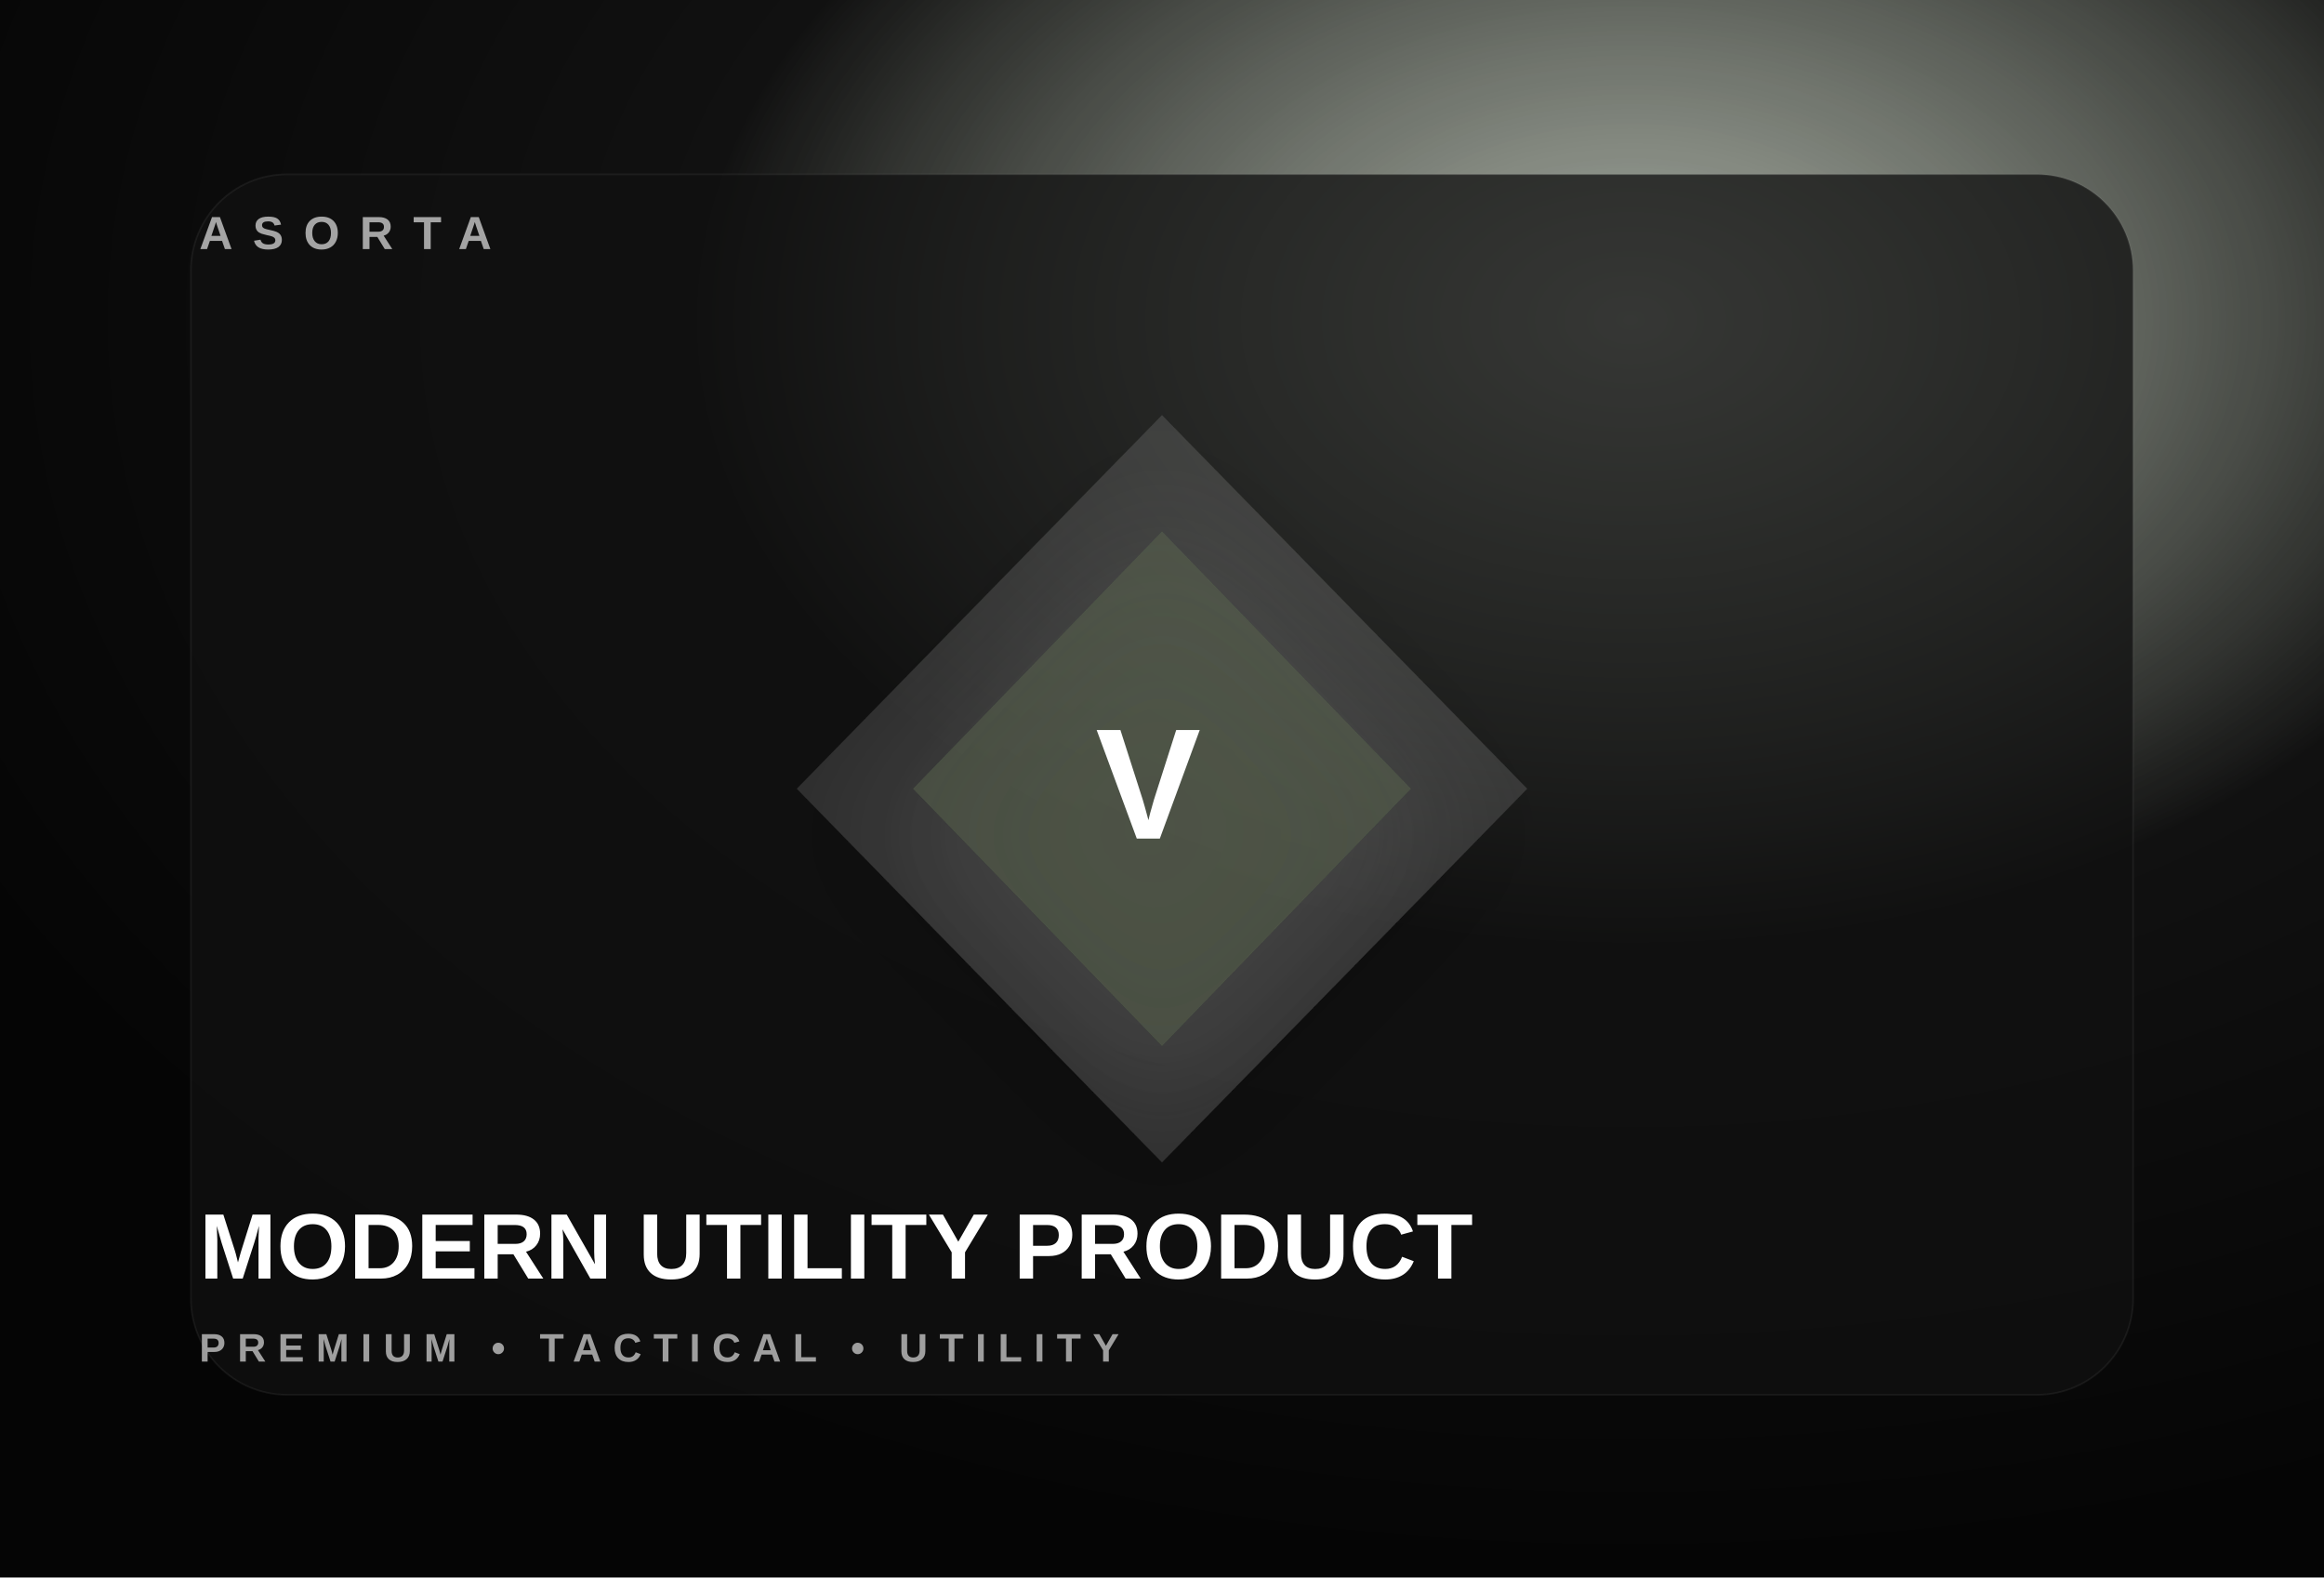
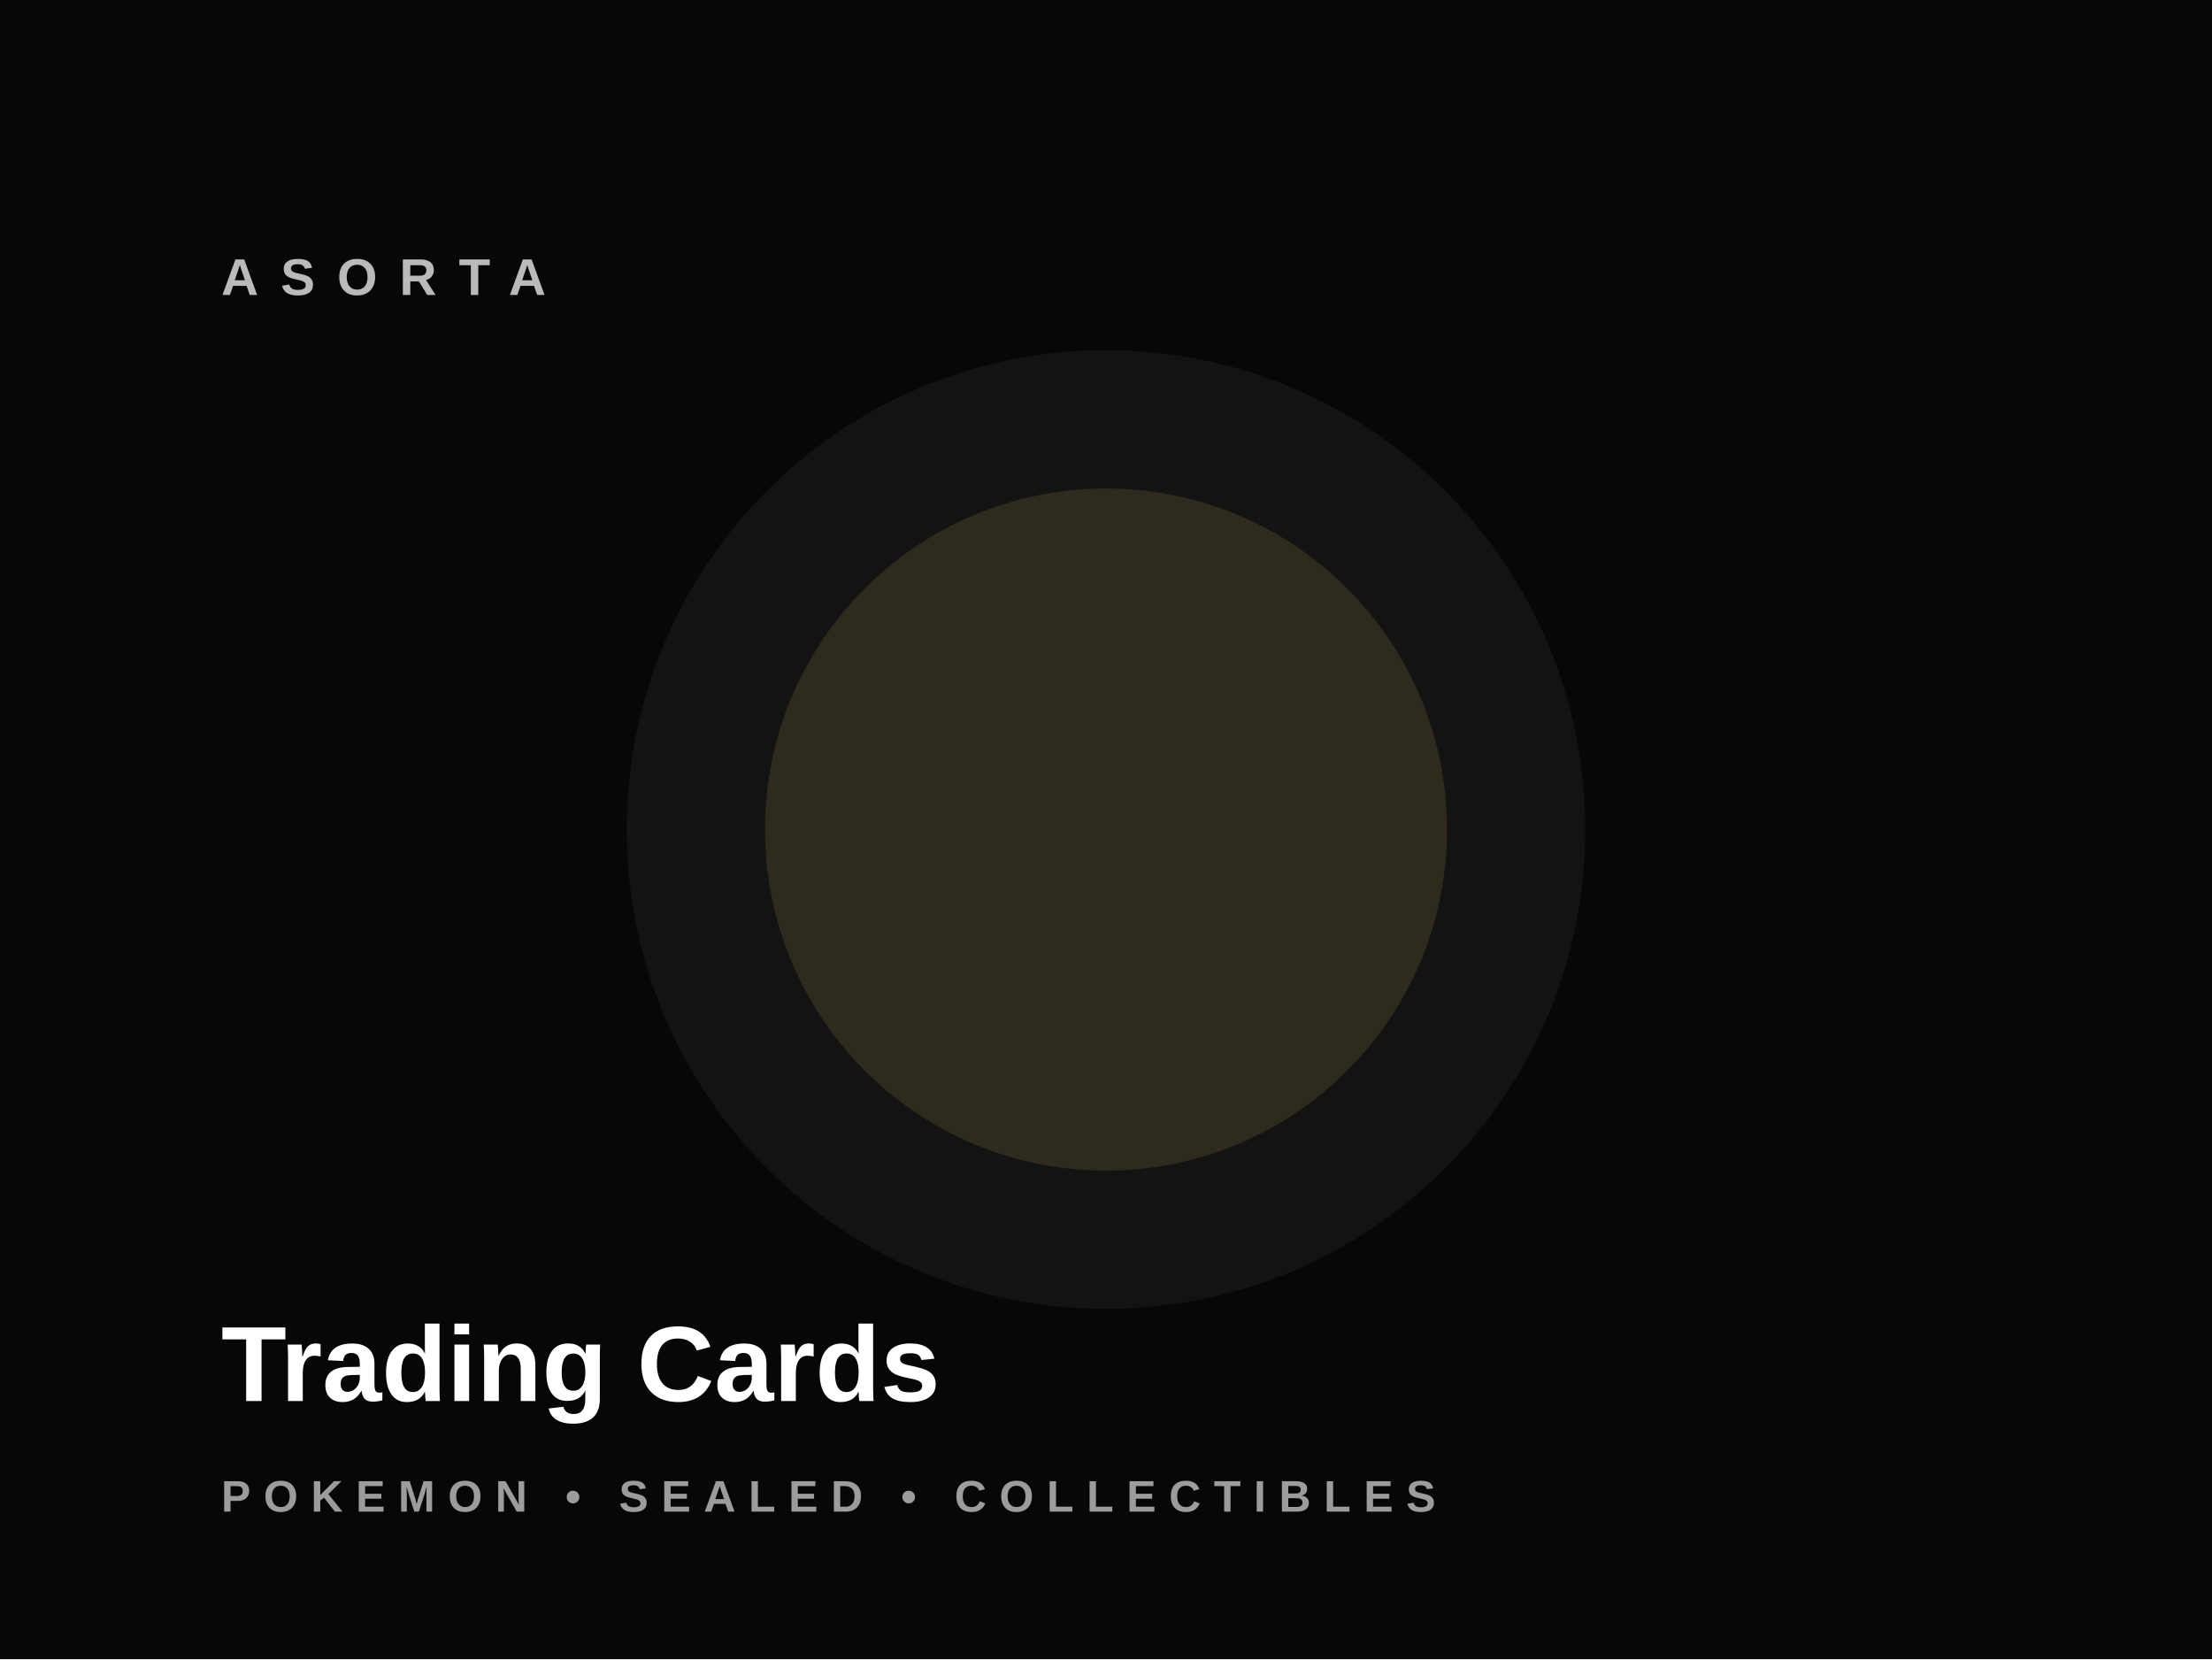
- <svg xmlns="http://www.w3.org/2000/svg" width="1400" height="950" viewBox="0 0 1400 950">
-   <defs>
-     <radialGradient id="g" cx="70%" cy="20%" r="80%">
-       <stop offset="0" stop-color="#5B6653" stop-opacity=".5" />
-       <stop offset=".5" stop-color="#111" />
-       <stop offset="1" stop-color="#050505" />
-     </radialGradient>
-     <filter id="s">
-       <feDropShadow dx="0" dy="28" stdDeviation="35" flood-opacity=".55" />
-     </filter>
-   </defs>
-   <rect width="1400" height="950" fill="url(#g)" />
-   <rect x="115" y="105" width="1170" height="735" rx="58" fill="#101010" opacity=".75" stroke="#fff" stroke-opacity=".08" />
-   <g filter="url(#s)">
-     <path d="M700 250 L920 475 L700 700 L480 475 Z" fill="#d6d6d6" opacity=".15" />
-     <path d="M700 320 L850 475 L700 630 L550 475 Z" fill="#5B6653" opacity=".55" />
-     <text x="660" y="505" fill="#fff" font-family="Arial" font-size="95" font-weight="900">V</text>
-   </g>
-   <text x="120" y="150" fill="#fff" opacity=".62" font-family="Arial" font-size="28" font-weight="900" letter-spacing="12">ASORTA</text>
-   <text x="120" y="770" fill="#fff" font-family="Arial" font-size="56" font-weight="900">MODERN UTILITY PRODUCT</text>
-   <text x="120" y="820" fill="#D6D6D6" opacity=".72" font-family="Arial" font-size="24" font-weight="800" letter-spacing="7">PREMIUM • TACTICAL • UTILITY</text>
+ <svg xmlns="http://www.w3.org/2000/svg" width="1200" height="900" viewBox="0 0 1200 900" fill="none">
+   <rect width="1200" height="900" fill="#070707" />
+   <circle cx="600" cy="450" r="260" fill="#ffffff" opacity="0.05" />
+   <circle cx="600" cy="450" r="185" fill="#f6d36c" opacity="0.12" />
+   <text x="120" y="160" fill="#fff" opacity=".72" font-family="Arial,sans-serif" font-size="28" font-weight="900" letter-spacing="12">ASORTA</text>
+   <text x="120" y="760" fill="#fff" font-family="Arial,sans-serif" font-size="58" font-weight="900">Trading Cards</text>
+   <text x="120" y="820" fill="#D6D6D6" opacity=".72" font-family="Arial,sans-serif" font-size="24" font-weight="800" letter-spacing="7">POKEMON • SEALED • COLLECTIBLES</text>
</svg>
